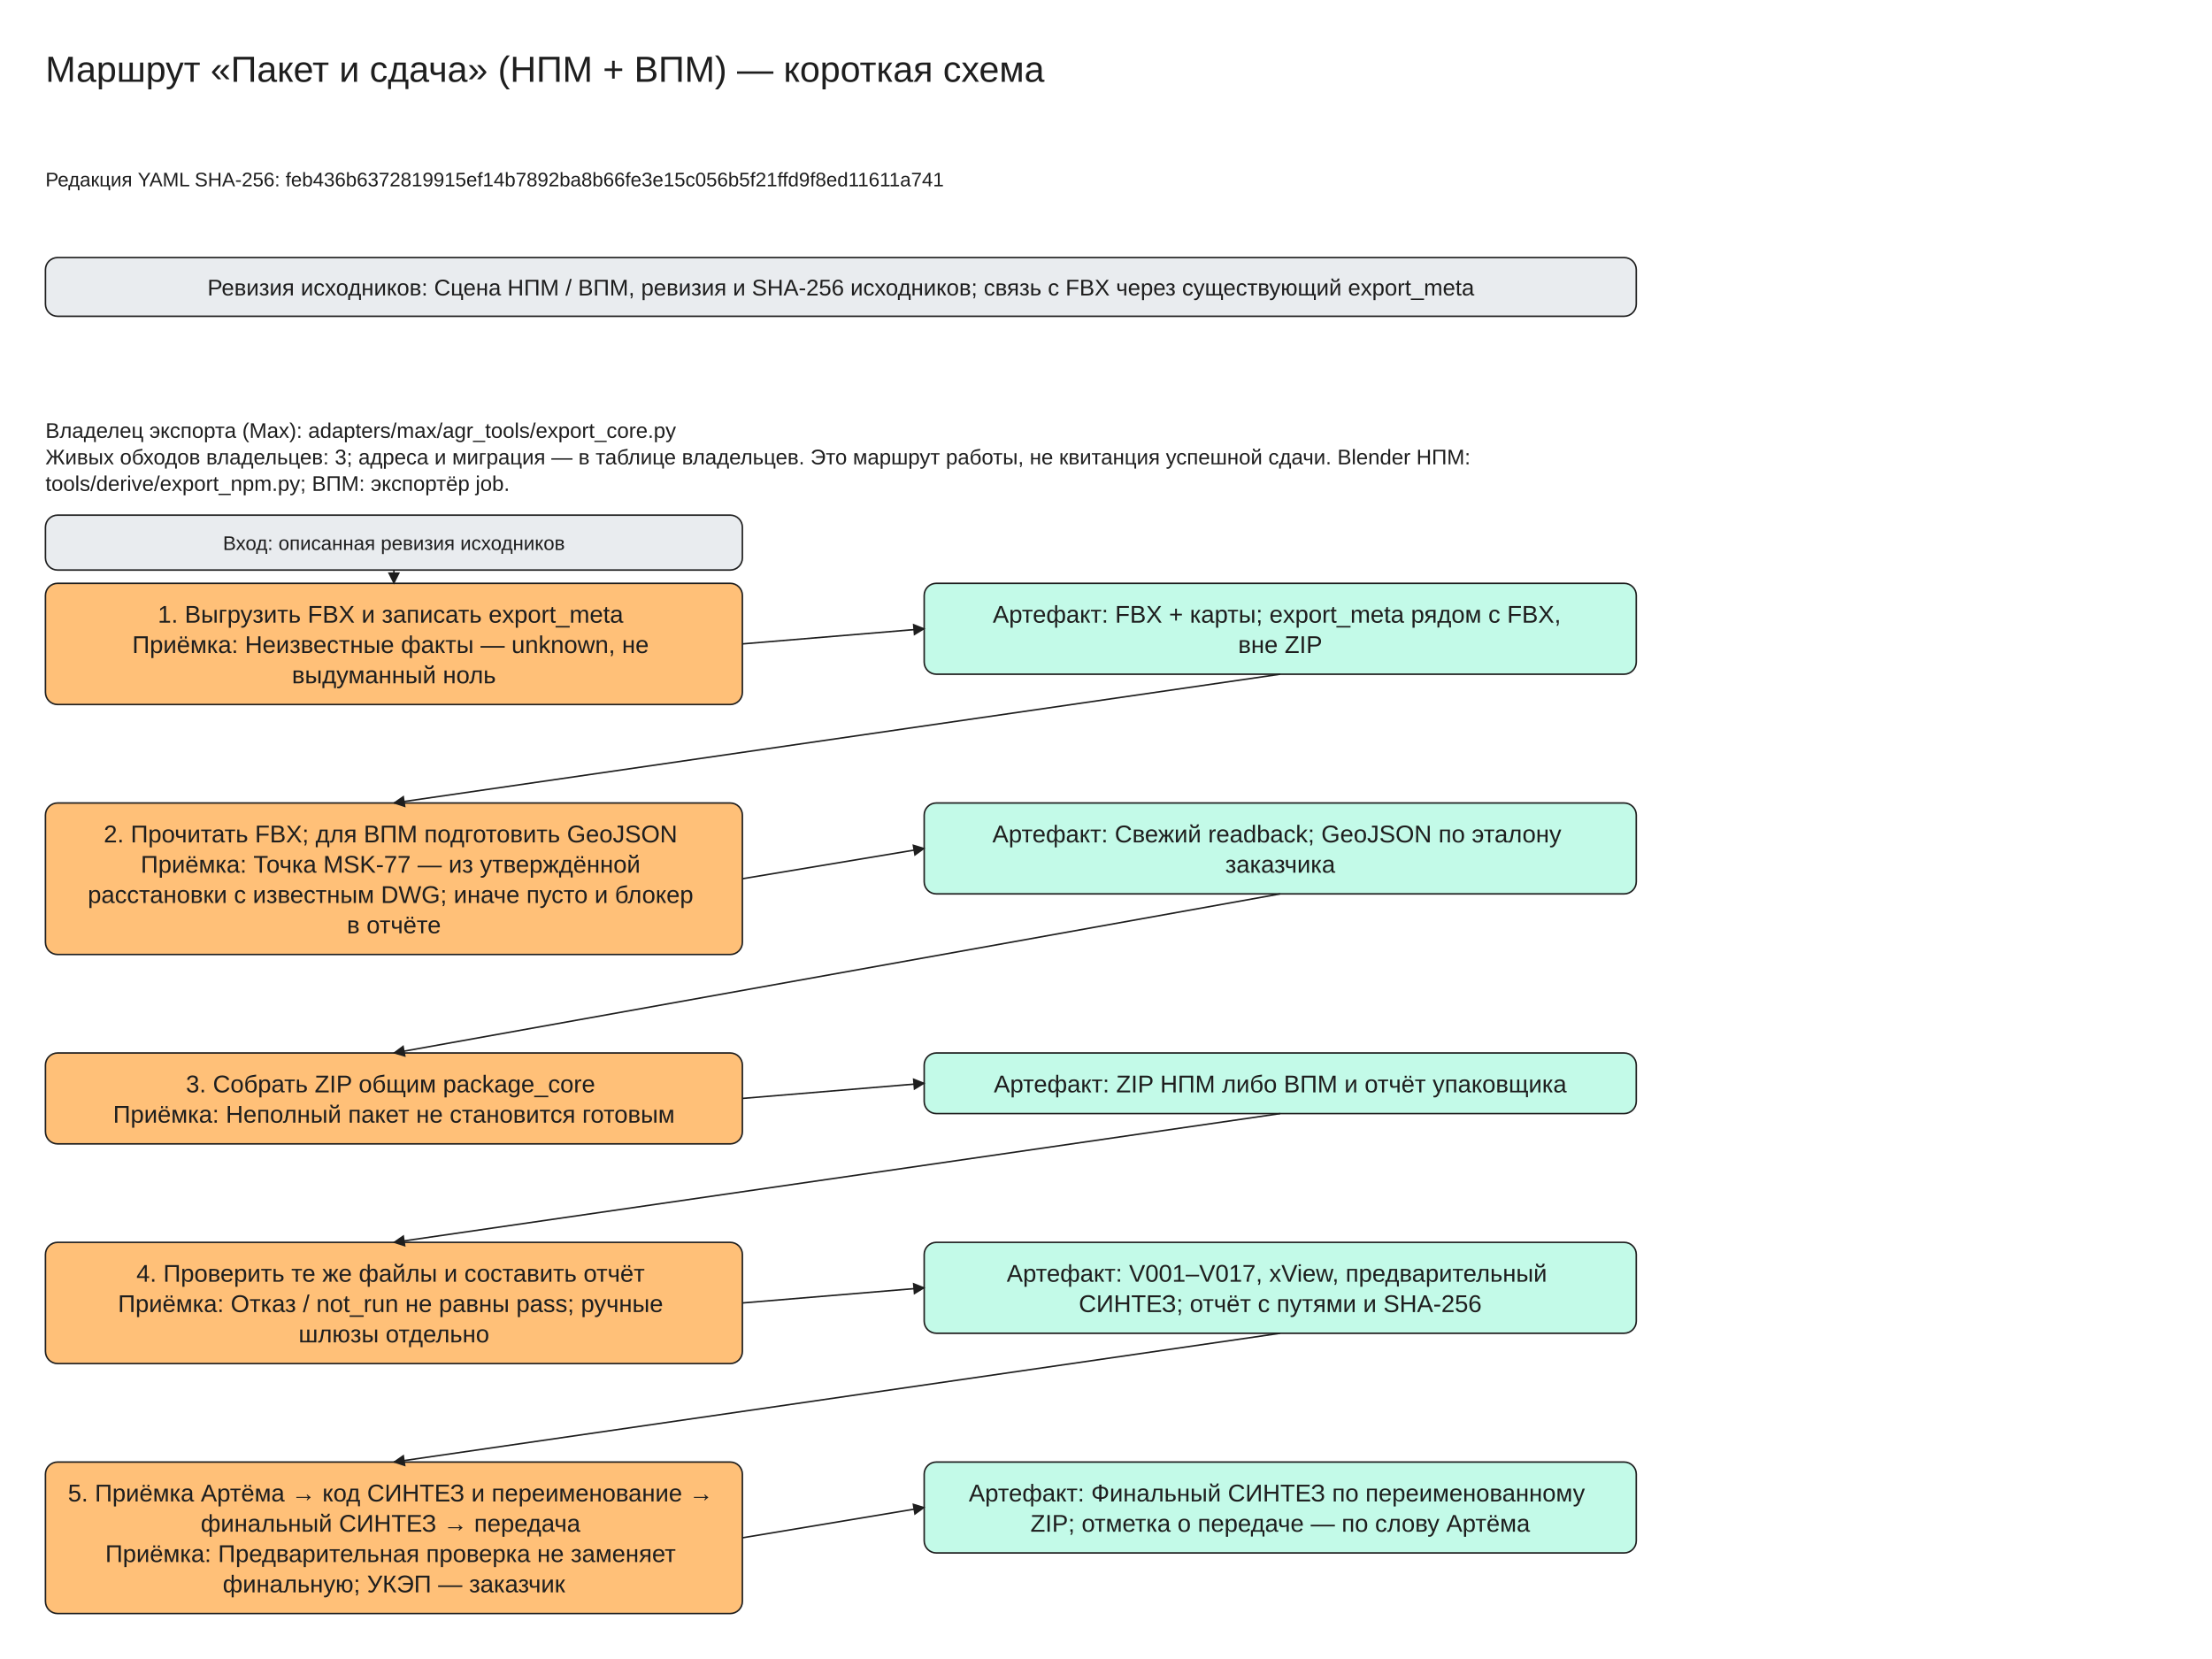
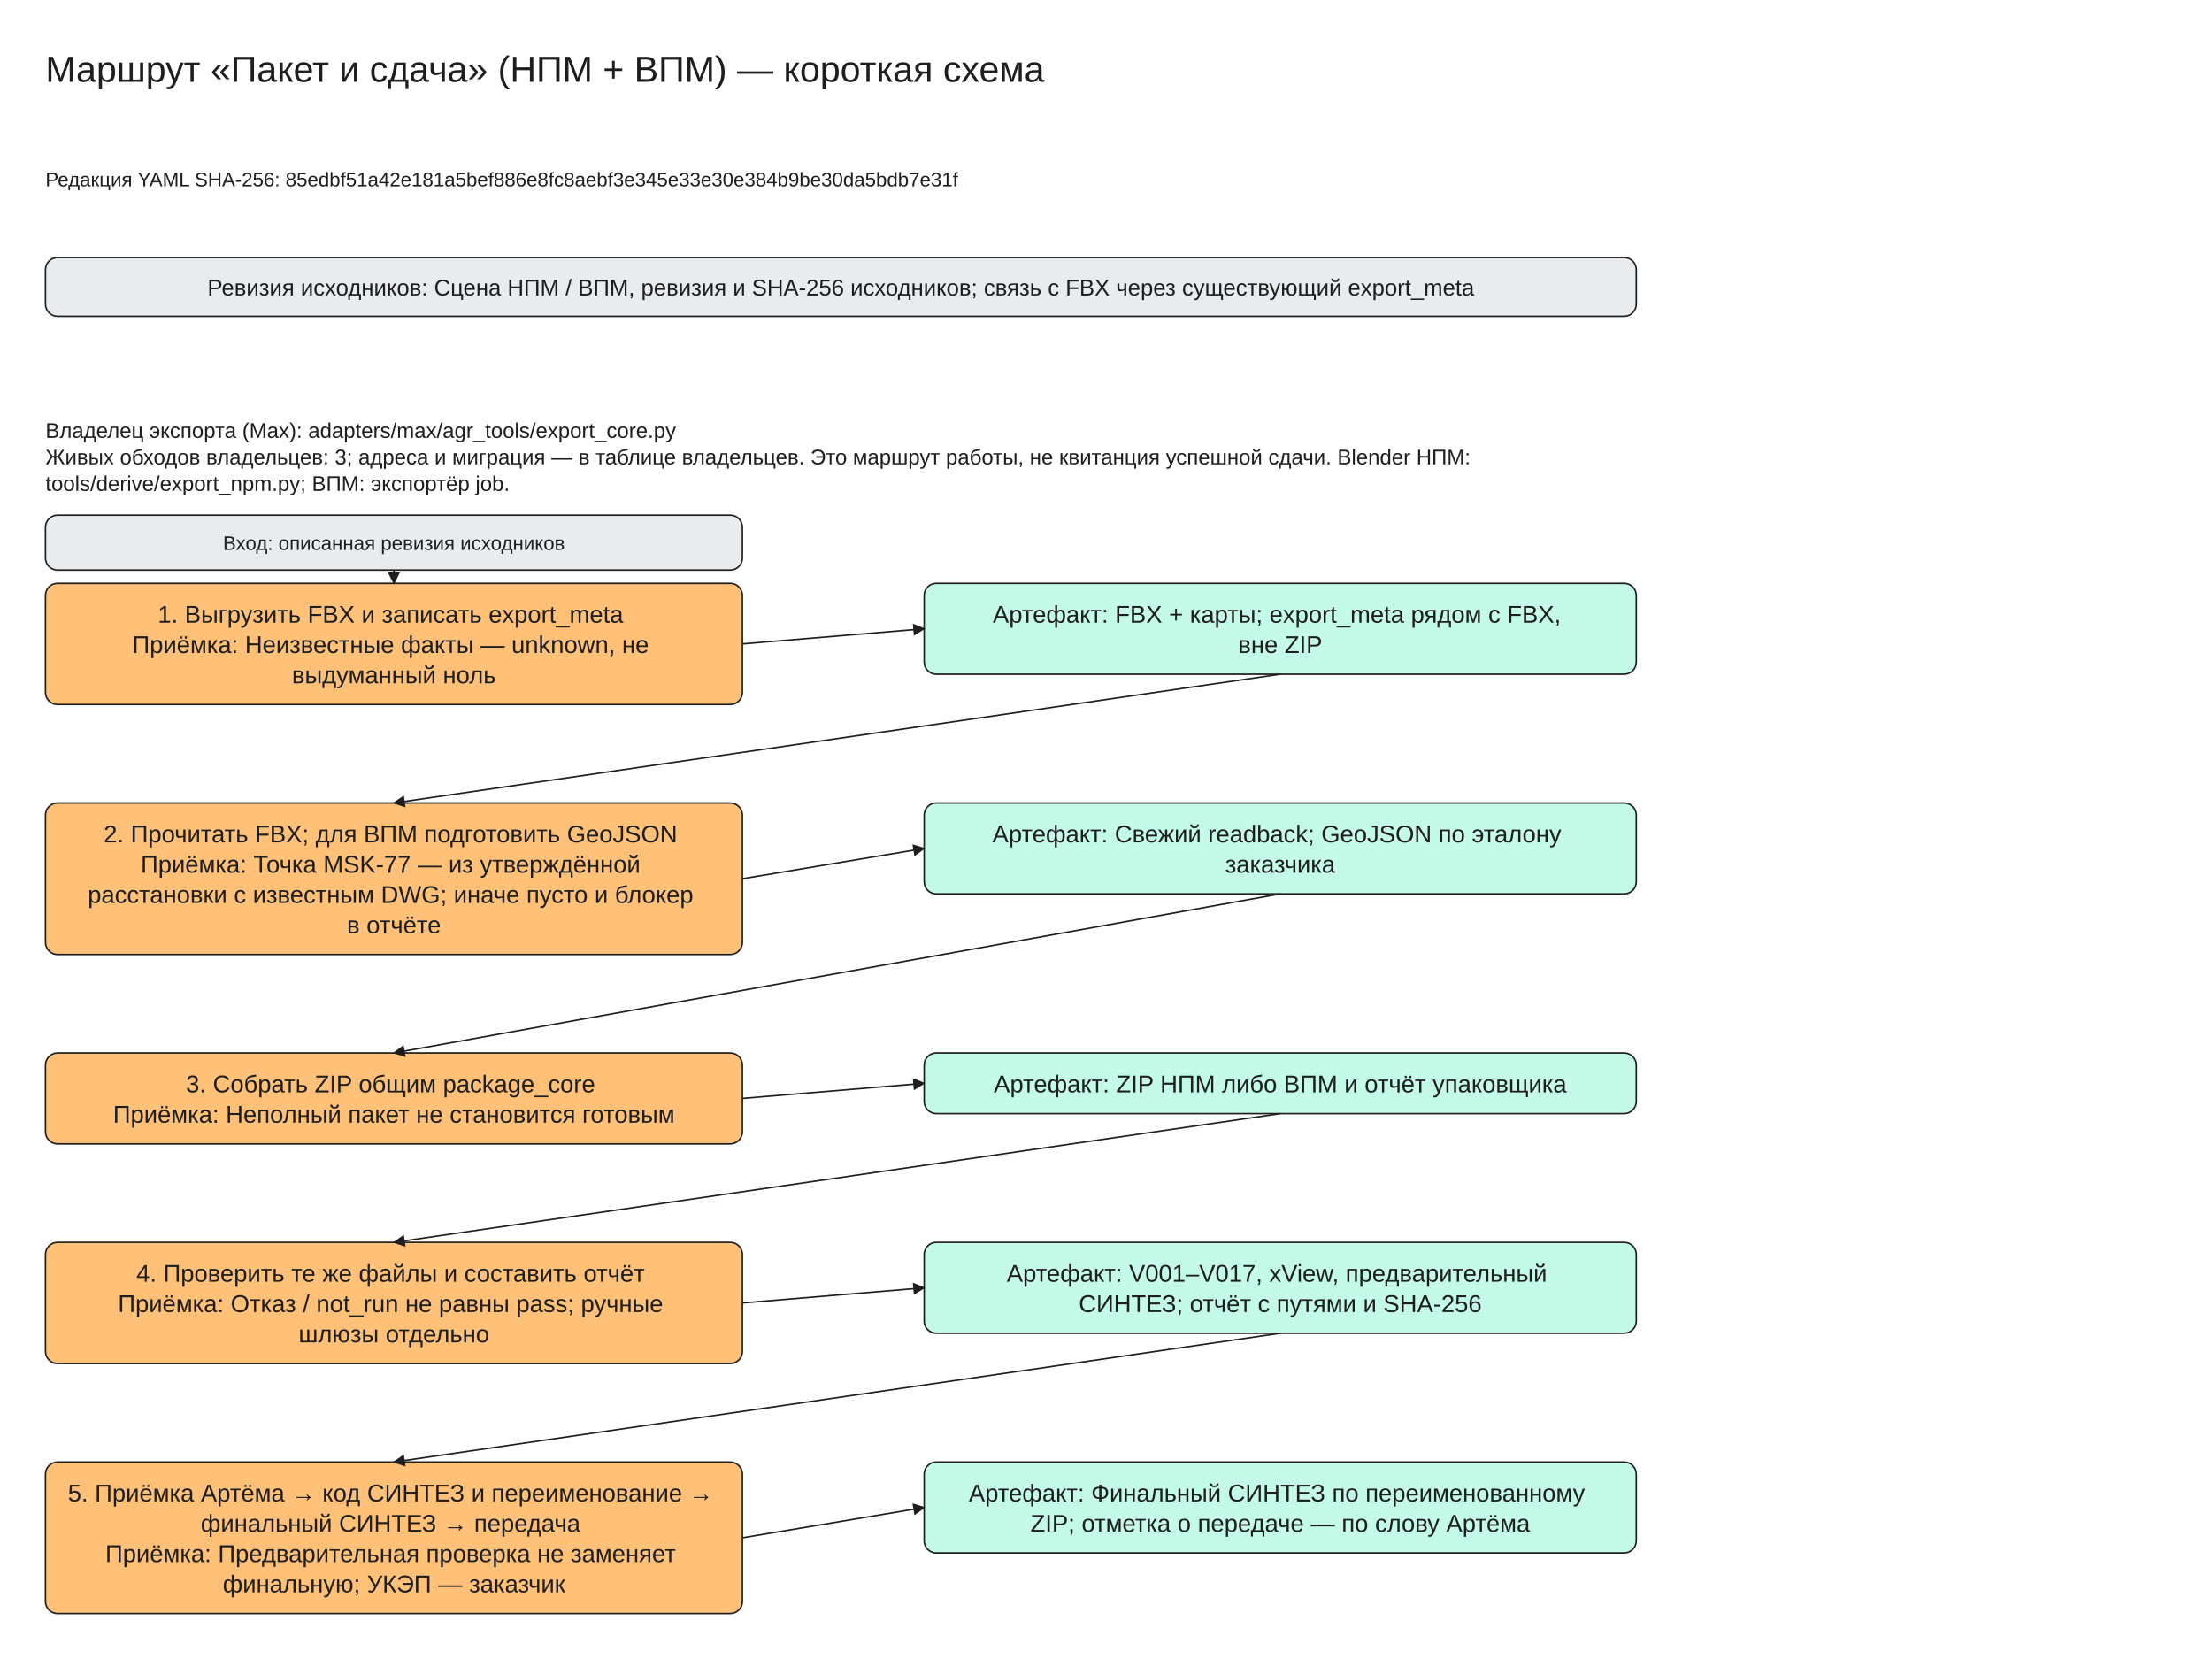
<svg xmlns="http://www.w3.org/2000/svg" viewBox="0 -30 1460 1095" width="1460" height="1095" font-family="Segoe UI, Arial, sans-serif">
  <defs>
    <marker id="arrow" viewBox="0 0 10 10" refX="9" refY="5" markerWidth="8" markerHeight="8" orient="auto-start-reverse">
      <path d="M0,0 L10,5 L0,10 z" fill="#1e1e1e" />
    </marker>
  </defs>
  <rect x="0" y="-30" width="1460" height="1095" fill="#ffffff" />
  <rect x="30" y="140" width="1050" height="38.75" rx="8" fill="#e9ecef" stroke="#1e1e1e" />
  <rect x="30" y="355" width="460" height="80.0" rx="8" fill="#ffc078" stroke="#1e1e1e" />
  <rect x="610" y="355" width="470" height="60.0" rx="8" fill="#c3fae8" stroke="#1e1e1e" />
  <rect x="30" y="310" width="460" height="36.25" rx="8" fill="#e9ecef" stroke="#1e1e1e" />
  <line x1="260.0" y1="346.25" x2="260.0" y2="355.0" stroke="#1e1e1e" marker-end="url(#arrow)" />
  <line x1="490" y1="395.0" x2="610" y2="385.0" stroke="#1e1e1e" marker-end="url(#arrow)" />
  <rect x="30" y="500.0" width="460" height="100.0" rx="8" fill="#ffc078" stroke="#1e1e1e" />
  <rect x="610" y="500.0" width="470" height="60.0" rx="8" fill="#c3fae8" stroke="#1e1e1e" />
  <line x1="845.0" y1="415.0" x2="260.0" y2="500.0" stroke="#1e1e1e" marker-end="url(#arrow)" />
  <line x1="490" y1="550.0" x2="610" y2="530.0" stroke="#1e1e1e" marker-end="url(#arrow)" />
  <rect x="30" y="665.0" width="460" height="60.0" rx="8" fill="#ffc078" stroke="#1e1e1e" />
  <rect x="610" y="665.0" width="470" height="40.0" rx="8" fill="#c3fae8" stroke="#1e1e1e" />
  <line x1="845.0" y1="560.0" x2="260.0" y2="665.0" stroke="#1e1e1e" marker-end="url(#arrow)" />
  <line x1="490" y1="695.0" x2="610" y2="685.0" stroke="#1e1e1e" marker-end="url(#arrow)" />
  <rect x="30" y="790.0" width="460" height="80.0" rx="8" fill="#ffc078" stroke="#1e1e1e" />
  <rect x="610" y="790.0" width="470" height="60.0" rx="8" fill="#c3fae8" stroke="#1e1e1e" />
  <line x1="845.0" y1="705.0" x2="260.0" y2="790.0" stroke="#1e1e1e" marker-end="url(#arrow)" />
  <line x1="490" y1="830.0" x2="610" y2="820.0" stroke="#1e1e1e" marker-end="url(#arrow)" />
  <rect x="30" y="935.0" width="460" height="100.0" rx="8" fill="#ffc078" stroke="#1e1e1e" />
  <rect x="610" y="935.0" width="470" height="60.0" rx="8" fill="#c3fae8" stroke="#1e1e1e" />
  <line x1="845.0" y1="850.0" x2="260.0" y2="935.0" stroke="#1e1e1e" marker-end="url(#arrow)" />
  <line x1="490" y1="985.0" x2="610" y2="965.0" stroke="#1e1e1e" marker-end="url(#arrow)" />
  <text x="30" y="0" font-size="24" text-anchor="start" fill="#1e1e1e">
    <tspan x="30" dy="24">Маршрут «Пакет и сдача» (НПМ + ВПМ) — короткая схема</tspan>
  </text>
  <text x="30" y="80" font-size="13" text-anchor="start" fill="#1e1e1e">
-     <tspan x="30" dy="13">Редакция YAML SHA-256: feb436b6372819915ef14b7892ba8b66fe3e15c056b5f21ffd9f8ed11611a741</tspan>
+     <tspan x="30" dy="13">Редакция YAML SHA-256: 85edbf51a42e181a5bef886e8fc8aebf3e345e33e30e384b9be30da5bdb7e31f</tspan>
  </text>
  <text x="555.0" y="150.0" font-size="15" text-anchor="middle" fill="#1e1e1e">
    <tspan x="555.0" dy="15">Ревизия исходников: Сцена НПМ / ВПМ, ревизия и SHA-256 исходников; связь с FBX через существующий export_meta</tspan>
  </text>
  <text x="30" y="245" font-size="14" text-anchor="start" fill="#1e1e1e">
    <tspan x="30" dy="14">Владелец экспорта (Max): adapters/max/agr_tools/export_core.py</tspan>
    <tspan x="30" dy="17.5">Живых обходов владельцев: 3; адреса и миграция — в таблице владельцев. Это маршрут работы, не квитанция успешной сдачи. Blender НПМ:</tspan>
    <tspan x="30" dy="17.5">tools/derive/export_npm.py; ВПМ: экспортёр job.</tspan>
  </text>
  <text x="260.0" y="365.0" font-size="16" text-anchor="middle" fill="#1e1e1e">
    <tspan x="260.0" dy="16">1. Выгрузить FBX и записать export_meta</tspan>
    <tspan x="260.0" dy="20.0">Приёмка: Неизвестные факты — unknown, не</tspan>
    <tspan x="260.0" dy="20.0">выдуманный ноль</tspan>
  </text>
  <text x="845.0" y="365.0" font-size="16" text-anchor="middle" fill="#1e1e1e">
    <tspan x="845.0" dy="16">Артефакт: FBX + карты; export_meta рядом с FBX,</tspan>
    <tspan x="845.0" dy="20.0">вне ZIP</tspan>
  </text>
  <text x="260.0" y="320.0" font-size="13" text-anchor="middle" fill="#1e1e1e">
    <tspan x="260.0" dy="13">Вход: описанная ревизия исходников</tspan>
  </text>
  <text x="260.0" y="510.0" font-size="16" text-anchor="middle" fill="#1e1e1e">
    <tspan x="260.0" dy="16">2. Прочитать FBX; для ВПМ подготовить GeoJSON</tspan>
    <tspan x="260.0" dy="20.0">Приёмка: Точка MSK-77 — из утверждённой</tspan>
    <tspan x="260.0" dy="20.0">расстановки с известным DWG; иначе пусто и блокер</tspan>
    <tspan x="260.0" dy="20.0">в отчёте</tspan>
  </text>
  <text x="845.0" y="510.0" font-size="16" text-anchor="middle" fill="#1e1e1e">
    <tspan x="845.0" dy="16">Артефакт: Свежий readback; GeoJSON по эталону</tspan>
    <tspan x="845.0" dy="20.0">заказчика</tspan>
  </text>
  <text x="260.0" y="675.0" font-size="16" text-anchor="middle" fill="#1e1e1e">
    <tspan x="260.0" dy="16">3. Собрать ZIP общим package_core</tspan>
    <tspan x="260.0" dy="20.0">Приёмка: Неполный пакет не становится готовым</tspan>
  </text>
  <text x="845.0" y="675.0" font-size="16" text-anchor="middle" fill="#1e1e1e">
    <tspan x="845.0" dy="16">Артефакт: ZIP НПМ либо ВПМ и отчёт упаковщика</tspan>
  </text>
  <text x="260.0" y="800.0" font-size="16" text-anchor="middle" fill="#1e1e1e">
    <tspan x="260.0" dy="16">4. Проверить те же файлы и составить отчёт</tspan>
    <tspan x="260.0" dy="20.0">Приёмка: Отказ / not_run не равны pass; ручные</tspan>
    <tspan x="260.0" dy="20.0">шлюзы отдельно</tspan>
  </text>
  <text x="845.0" y="800.0" font-size="16" text-anchor="middle" fill="#1e1e1e">
    <tspan x="845.0" dy="16">Артефакт: V001–V017, xView, предварительный</tspan>
    <tspan x="845.0" dy="20.0">СИНТЕЗ; отчёт с путями и SHA-256</tspan>
  </text>
  <text x="260.0" y="945.0" font-size="16" text-anchor="middle" fill="#1e1e1e">
    <tspan x="260.0" dy="16">5. Приёмка Артёма → код СИНТЕЗ и переименование →</tspan>
    <tspan x="260.0" dy="20.0">финальный СИНТЕЗ → передача</tspan>
    <tspan x="260.0" dy="20.0">Приёмка: Предварительная проверка не заменяет</tspan>
    <tspan x="260.0" dy="20.0">финальную; УКЭП — заказчик</tspan>
  </text>
  <text x="845.0" y="945.0" font-size="16" text-anchor="middle" fill="#1e1e1e">
    <tspan x="845.0" dy="16">Артефакт: Финальный СИНТЕЗ по переименованному</tspan>
    <tspan x="845.0" dy="20.0">ZIP; отметка о передаче — по слову Артёма</tspan>
  </text>
</svg>
